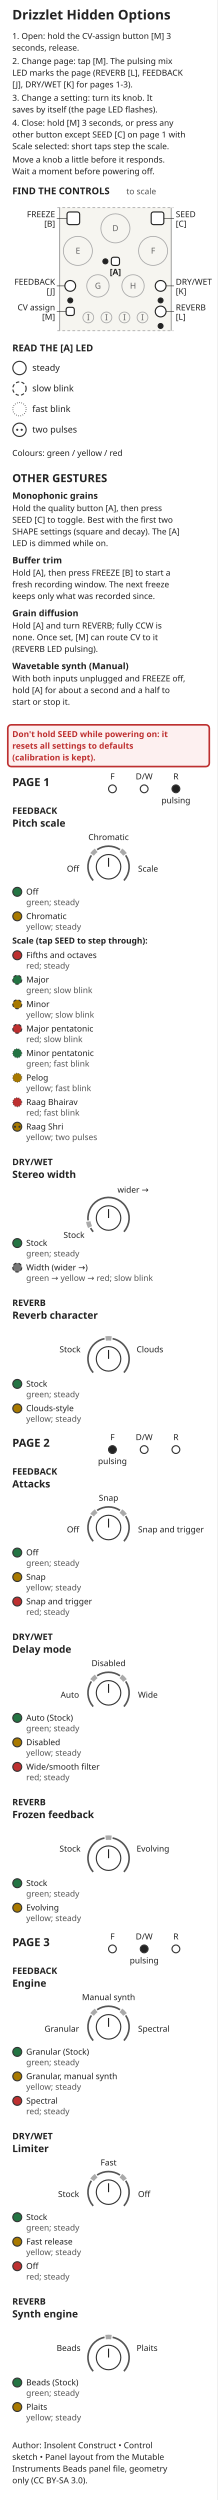
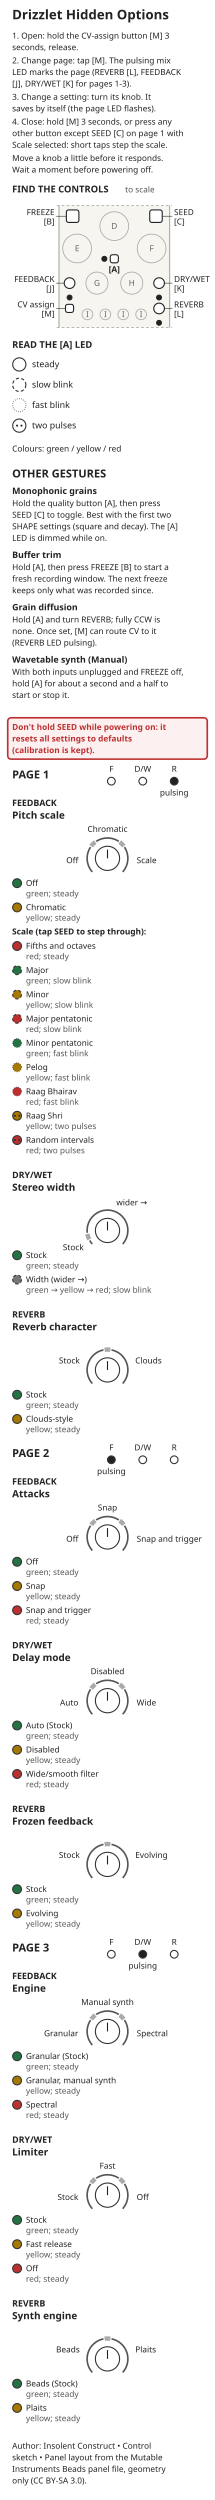
- <svg xmlns="http://www.w3.org/2000/svg" width="390" height="4491.102" viewBox="0 0 390 4491.102" role="img" aria-labelledby="title desc">
+ <svg xmlns="http://www.w3.org/2000/svg" width="390" height="4535.102" viewBox="0 0 390 4535.102" role="img" aria-labelledby="title desc">
  <rect width="100%" height="100%" fill="white" />
  <g font-family="sans-serif" fill="#222">
    <text x="22" y="35" font-size="24" font-weight="bold" fill="#222" text-anchor="start">Drizzlet Hidden Options</text>
    <text x="22" y="70" font-size="15" font-weight="normal" fill="#222" text-anchor="start">1. Open: hold the CV-assign button [M] 3</text>
    <text x="22" y="91" font-size="15" font-weight="normal" fill="#222" text-anchor="start">seconds, release.</text>
    <text x="22" y="115" font-size="15" font-weight="normal" fill="#222" text-anchor="start">2. Change page: tap [M]. The pulsing mix</text>
    <text x="22" y="136" font-size="15" font-weight="normal" fill="#222" text-anchor="start">LED marks the page (REVERB [L], FEEDBACK</text>
    <text x="22" y="157" font-size="15" font-weight="normal" fill="#222" text-anchor="start">[J], DRY/WET [K] for pages 1-3).</text>
    <text x="22" y="181" font-size="15" font-weight="normal" fill="#222" text-anchor="start">3. Change a setting: turn its knob. It</text>
    <text x="22" y="202" font-size="15" font-weight="normal" fill="#222" text-anchor="start">saves by itself (the page LED flashes).</text>
    <text x="22" y="226" font-size="15" font-weight="normal" fill="#222" text-anchor="start">4. Close: hold [M] 3 seconds, or press any</text>
    <text x="22" y="247" font-size="15" font-weight="normal" fill="#222" text-anchor="start">other button except SEED [C] on page 1 with</text>
    <text x="22" y="268" font-size="15" font-weight="normal" fill="#222" text-anchor="start">Scale selected: short taps step the scale.</text>
    <text x="22" y="292" font-size="15" font-weight="normal" fill="#222" text-anchor="start">Move a knob a little before it responds.</text>
    <text x="22" y="313" font-size="15" font-weight="normal" fill="#222" text-anchor="start">Wait a moment before powering off.</text>
    <text x="22" y="349" font-size="17" font-weight="bold" fill="#222" text-anchor="start">FIND THE CONTROLS</text>
    <text x="227" y="349" font-size="15" font-weight="normal" fill="#555" text-anchor="start">to scale</text>
    <rect x="107.0" y="373.0" width="200.7" height="221.1" fill="#f6f5f0" />
    <line x1="103.0" y1="373.0" x2="311.7" y2="373.0" stroke="#aaa" stroke-width="1.5" stroke-dasharray="5 4" />
    <line x1="103.0" y1="594.1" x2="311.7" y2="594.1" stroke="#aaa" stroke-width="1.5" stroke-dasharray="5 4" />
    <line x1="107.0" y1="373.0" x2="107.0" y2="594.1" stroke="#aaa" stroke-width="2" />
    <line x1="307.7" y1="373.0" x2="307.7" y2="594.1" stroke="#aaa" stroke-width="2" />
    <circle cx="158.6" cy="570.3" r="9.7" fill="none" stroke="#aaa" stroke-width="1.5" />
    <text x="158.6" y="575.3" font-size="15" font-weight="normal" fill="#666" text-anchor="middle">I</text>
    <circle cx="191.2" cy="570.3" r="9.7" fill="none" stroke="#aaa" stroke-width="1.5" />
    <text x="191.2" y="575.3" font-size="15" font-weight="normal" fill="#666" text-anchor="middle">I</text>
    <circle cx="223.6" cy="570.3" r="9.7" fill="none" stroke="#aaa" stroke-width="1.5" />
    <text x="223.6" y="575.3" font-size="15" font-weight="normal" fill="#666" text-anchor="middle">I</text>
    <circle cx="256.0" cy="570.3" r="9.7" fill="none" stroke="#aaa" stroke-width="1.5" />
    <text x="256.0" y="575.3" font-size="15" font-weight="normal" fill="#666" text-anchor="middle">I</text>
    <circle cx="175.9" cy="513.6" r="20.1" fill="none" stroke="#aaa" stroke-width="1.5" />
    <text x="175.9" y="518.6" font-size="15" font-weight="normal" fill="#666" text-anchor="middle">G</text>
    <circle cx="139.9" cy="450.7" r="26.1" fill="none" stroke="#aaa" stroke-width="1.5" />
    <text x="139.9" y="455.7" font-size="15" font-weight="normal" fill="#666" text-anchor="middle">E</text>
    <circle cx="275.0" cy="450.7" r="26.1" fill="none" stroke="#aaa" stroke-width="1.5" />
    <text x="275.0" y="455.7" font-size="15" font-weight="normal" fill="#666" text-anchor="middle">F</text>
    <rect x="200.0" y="462.1" width="14.7" height="14.7" rx="4" fill="white" stroke="#222" stroke-width="2" />
    <circle cx="189.3" cy="469.5" r="4.5" fill="#222" stroke="#222" stroke-width="2" />
    <rect x="118.8" y="552.1" width="14.7" height="14.7" rx="4" fill="white" stroke="#222" stroke-width="2" />
    <circle cx="239.0" cy="513.6" r="20.1" fill="none" stroke="#aaa" stroke-width="1.5" />
    <text x="239.0" y="518.6" font-size="15" font-weight="normal" fill="#666" text-anchor="middle">H</text>
    <circle cx="126.2" cy="513.6" r="9.7" fill="white" stroke="#222" stroke-width="2" />
    <circle cx="288.6" cy="513.6" r="9.7" fill="white" stroke="#222" stroke-width="2" />
    <circle cx="288.6" cy="559.6" r="9.7" fill="white" stroke="#222" stroke-width="2" />
    <circle cx="207.3" cy="410.2" r="26.1" fill="none" stroke="#aaa" stroke-width="1.5" />
    <text x="207.3" y="415.2" font-size="15" font-weight="normal" fill="#666" text-anchor="middle">D</text>
    <rect x="120.4" y="380.8" width="22.7" height="22.7" rx="4" fill="white" stroke="#222" stroke-width="2" />
    <rect x="271.6" y="380.8" width="22.7" height="22.7" rx="4" fill="white" stroke="#222" stroke-width="2" />
    <circle cx="126.2" cy="539.7" r="4.4" fill="#222" stroke="#222" stroke-width="2" />
    <circle cx="288.5" cy="539.7" r="4.4" fill="#222" stroke="#222" stroke-width="2" />
    <circle cx="288.5" cy="585.6" r="4.4" fill="#222" stroke="#222" stroke-width="2" />
    <text x="99.0" y="390.2" font-size="15" font-weight="normal" fill="#222" text-anchor="end">FREEZE</text>
    <text x="99.0" y="407.2" font-size="15" font-weight="normal" fill="#222" text-anchor="end">[B]</text>
    <line x1="102.0" y1="392.2" x2="120.4" y2="392.2" stroke="#222" stroke-width="1" />
    <text x="315.7" y="390.2" font-size="15" font-weight="normal" fill="#222" text-anchor="start">SEED</text>
    <text x="315.7" y="407.2" font-size="15" font-weight="normal" fill="#222" text-anchor="start">[C]</text>
    <line x1="312.7" y1="392.2" x2="294.3" y2="392.2" stroke="#222" stroke-width="1" />
    <text x="207.3" y="493.8" font-size="15" font-weight="bold" fill="#222" text-anchor="middle">[A]</text>
    <text x="99.0" y="511.6" font-size="15" font-weight="normal" fill="#222" text-anchor="end">FEEDBACK</text>
    <text x="99.0" y="528.6" font-size="15" font-weight="normal" fill="#222" text-anchor="end">[J]</text>
    <line x1="102.0" y1="513.6" x2="116.6" y2="513.6" stroke="#222" stroke-width="1" />
    <text x="99.0" y="557.5" font-size="15" font-weight="normal" fill="#222" text-anchor="end">CV assign</text>
    <text x="99.0" y="574.5" font-size="15" font-weight="normal" fill="#222" text-anchor="end">[M]</text>
    <line x1="102.0" y1="559.5" x2="118.8" y2="559.5" stroke="#222" stroke-width="1" />
    <text x="315.7" y="511.6" font-size="15" font-weight="normal" fill="#222" text-anchor="start">DRY/WET</text>
    <text x="315.7" y="528.6" font-size="15" font-weight="normal" fill="#222" text-anchor="start">[K]</text>
    <line x1="312.7" y1="513.6" x2="298.2" y2="513.6" stroke="#222" stroke-width="1" />
    <text x="315.7" y="557.6" font-size="15" font-weight="normal" fill="#222" text-anchor="start">REVERB</text>
    <text x="315.7" y="574.6" font-size="15" font-weight="normal" fill="#222" text-anchor="start">[L]</text>
    <line x1="312.7" y1="559.6" x2="298.2" y2="559.6" stroke="#222" stroke-width="1" />
    <text x="22" y="631.102" font-size="17" font-weight="bold" fill="#222" text-anchor="start">READ THE [A] LED</text>
    <circle cx="35" cy="661.102" r="12" fill="white" stroke="#333" stroke-width="2" />
    <text x="58" y="666.102" font-size="16" font-weight="normal" fill="#222" text-anchor="start">steady</text>
    <circle cx="35" cy="698.102" r="12" fill="white" stroke="#333" stroke-width="2" stroke-dasharray="6 4" />
    <text x="58" y="703.102" font-size="16" font-weight="normal" fill="#222" text-anchor="start">slow blink</text>
    <circle cx="35" cy="735.102" r="12" fill="white" stroke="#333" stroke-width="2" stroke-dasharray="1 3" />
    <text x="58" y="740.102" font-size="16" font-weight="normal" fill="#222" text-anchor="start">fast blink</text>
    <circle cx="35" cy="772.102" r="12" fill="white" stroke="#333" stroke-width="2" />
    <circle cx="31" cy="772.102" r="1" fill="#222" stroke="#333" stroke-width="2" />
    <circle cx="39" cy="772.102" r="1" fill="#222" stroke="#333" stroke-width="2" />
    <text x="58" y="777.102" font-size="16" font-weight="normal" fill="#222" text-anchor="start">two pulses</text>
    <text x="22" y="819.102" font-size="15" font-weight="normal" fill="#222" text-anchor="start">Colours: green / yellow / red</text>
    <text x="22" y="866.102" font-size="20" font-weight="bold" fill="#222" text-anchor="start">OTHER GESTURES</text>
    <text x="22" y="896.102" font-size="16" font-weight="bold" fill="#222" text-anchor="start">Monophonic grains</text>
    <text x="22" y="918.102" font-size="15" font-weight="normal" fill="#222" text-anchor="start">Hold the quality button [A], then press</text>
    <text x="22" y="939.102" font-size="15" font-weight="normal" fill="#222" text-anchor="start">SEED [C] to toggle. Best with the first two</text>
    <text x="22" y="960.102" font-size="15" font-weight="normal" fill="#222" text-anchor="start">SHAPE settings (square and decay). The [A]</text>
    <text x="22" y="981.102" font-size="15" font-weight="normal" fill="#222" text-anchor="start">LED is dimmed while on.</text>
    <text x="22" y="1012.102" font-size="16" font-weight="bold" fill="#222" text-anchor="start">Buffer trim</text>
    <text x="22" y="1034.102" font-size="15" font-weight="normal" fill="#222" text-anchor="start">Hold [A], then press FREEZE [B] to start a</text>
    <text x="22" y="1055.102" font-size="15" font-weight="normal" fill="#222" text-anchor="start">fresh recording window. The next freeze</text>
    <text x="22" y="1076.102" font-size="15" font-weight="normal" fill="#222" text-anchor="start">keeps only what was recorded since.</text>
    <text x="22" y="1107.102" font-size="16" font-weight="bold" fill="#222" text-anchor="start">Grain diffusion</text>
    <text x="22" y="1129.102" font-size="15" font-weight="normal" fill="#222" text-anchor="start">Hold [A] and turn REVERB; fully CCW is</text>
    <text x="22" y="1150.102" font-size="15" font-weight="normal" fill="#222" text-anchor="start">none. Once set, [M] can route CV to it</text>
    <text x="22" y="1171.102" font-size="15" font-weight="normal" fill="#222" text-anchor="start">(REVERB LED pulsing).</text>
    <text x="22" y="1202.102" font-size="16" font-weight="bold" fill="#222" text-anchor="start">Wavetable synth (Manual)</text>
    <text x="22" y="1224.102" font-size="15" font-weight="normal" fill="#222" text-anchor="start">With both inputs unplugged and FREEZE off,</text>
    <text x="22" y="1245.102" font-size="15" font-weight="normal" fill="#222" text-anchor="start">hold [A] for about a second and a half to</text>
    <text x="22" y="1266.102" font-size="15" font-weight="normal" fill="#222" text-anchor="start">start or stop it.</text>
    <rect x="14" y="1302.102" width="362" height="75" rx="6" fill="#fdf0f0" stroke="#bd3030" stroke-width="3" />
    <text x="22" y="1324.102" font-size="15" font-weight="bold" fill="#bd3030" text-anchor="start">Don't hold SEED while powering on: it</text>
    <text x="22" y="1345.102" font-size="15" font-weight="bold" fill="#bd3030" text-anchor="start">resets all settings to defaults</text>
    <text x="22" y="1366.102" font-size="15" font-weight="bold" fill="#bd3030" text-anchor="start">(calibration is kept).</text>
    <text x="22" y="1412.102" font-size="20" font-weight="bold" fill="#222" text-anchor="start">PAGE 1</text>
    <text x="202" y="1400.102" font-size="15" font-weight="normal" fill="#222" text-anchor="middle">F</text>
    <circle cx="202" cy="1417.102" r="7" fill="white" stroke="#333" stroke-width="2" />
    <text x="259" y="1400.102" font-size="15" font-weight="normal" fill="#222" text-anchor="middle">D/W</text>
    <circle cx="259" cy="1417.102" r="7" fill="white" stroke="#333" stroke-width="2" />
    <text x="316" y="1400.102" font-size="15" font-weight="normal" fill="#222" text-anchor="middle">R</text>
    <circle cx="316" cy="1417.102" r="7" fill="#222" stroke="#333" stroke-width="2" />
    <text x="316" y="1443.102" font-size="15" font-weight="normal" fill="#222" text-anchor="middle">pulsing</text>
    <text x="22" y="1462.102" font-size="16" font-weight="bold" fill="#222" text-anchor="start">FEEDBACK</text>
    <text x="22" y="1485.102" font-size="18" font-weight="bold" fill="#222" text-anchor="start">Pitch scale</text>
    <circle cx="195.0" cy="1557.102" r="22" fill="white" stroke="#333" stroke-width="2" />
    <path d="M 195.0 1557.102 v -16" stroke="#222" stroke-width="2" />
    <path d="M 167.400 1581.745 A 37 37 0 0 1 164.203 1536.595" fill="none" stroke="#555" stroke-width="3" />
    <text x="142.13" y="1565.85" font-size="15" font-weight="normal" fill="#222" text-anchor="end">Off</text>
    <path d="M 174.492 1526.306 A 37 37 0 0 1 215.508 1526.306" fill="none" stroke="#555" stroke-width="3" />
    <text x="195.0" y="1509.1" font-size="15" font-weight="normal" fill="#222" text-anchor="middle">Chromatic</text>
    <path d="M 225.797 1536.595 A 37 37 0 0 1 222.600 1581.745" fill="none" stroke="#555" stroke-width="3" />
    <text x="247.87" y="1565.85" font-size="15" font-weight="normal" fill="#222" text-anchor="start">Scale</text>
    <path d="M 165.412 1534.887 A 37 37 0 0 1 172.784 1527.514" fill="none" stroke="#aaa" stroke-width="8" />
    <path d="M 217.216 1527.514 A 37 37 0 0 1 224.588 1534.887" fill="none" stroke="#aaa" stroke-width="8" />
    <circle cx="31" cy="1602.102" r="8" fill="#247443" stroke="#333" stroke-width="2" />
    <text x="47" y="1607.102" font-size="15" font-weight="normal" fill="#222" text-anchor="start">Off</text>
    <text x="47" y="1626.102" font-size="15" font-weight="normal" fill="#555" text-anchor="start">green; steady</text>
    <circle cx="31" cy="1646.102" r="8" fill="#a87900" stroke="#333" stroke-width="2" />
    <text x="47" y="1651.102" font-size="15" font-weight="normal" fill="#222" text-anchor="start">Chromatic</text>
    <text x="47" y="1670.102" font-size="15" font-weight="normal" fill="#555" text-anchor="start">yellow; steady</text>
    <text x="22" y="1695.102" font-size="15" font-weight="bold" fill="#222" text-anchor="start">Scale (tap SEED to step through):</text>
    <circle cx="31" cy="1716.102" r="8" fill="#bd3030" stroke="#333" stroke-width="2" />
    <text x="47" y="1721.102" font-size="15" font-weight="normal" fill="#222" text-anchor="start">Fifths and octaves</text>
    <text x="47" y="1740.102" font-size="15" font-weight="normal" fill="#555" text-anchor="start">red; steady</text>
    <circle cx="31" cy="1760.102" r="8" fill="#247443" stroke="#333" stroke-width="2" stroke-dasharray="6 4" />
    <text x="47" y="1765.102" font-size="15" font-weight="normal" fill="#222" text-anchor="start">Major</text>
    <text x="47" y="1784.102" font-size="15" font-weight="normal" fill="#555" text-anchor="start">green; slow blink</text>
    <circle cx="31" cy="1804.102" r="8" fill="#a87900" stroke="#333" stroke-width="2" stroke-dasharray="6 4" />
    <text x="47" y="1809.102" font-size="15" font-weight="normal" fill="#222" text-anchor="start">Minor</text>
    <text x="47" y="1828.102" font-size="15" font-weight="normal" fill="#555" text-anchor="start">yellow; slow blink</text>
    <circle cx="31" cy="1848.102" r="8" fill="#bd3030" stroke="#333" stroke-width="2" stroke-dasharray="6 4" />
    <text x="47" y="1853.102" font-size="15" font-weight="normal" fill="#222" text-anchor="start">Major pentatonic</text>
    <text x="47" y="1872.102" font-size="15" font-weight="normal" fill="#555" text-anchor="start">red; slow blink</text>
    <circle cx="31" cy="1892.102" r="8" fill="#247443" stroke="#333" stroke-width="2" stroke-dasharray="1 3" />
    <text x="47" y="1897.102" font-size="15" font-weight="normal" fill="#222" text-anchor="start">Minor pentatonic</text>
    <text x="47" y="1916.102" font-size="15" font-weight="normal" fill="#555" text-anchor="start">green; fast blink</text>
    <circle cx="31" cy="1936.102" r="8" fill="#a87900" stroke="#333" stroke-width="2" stroke-dasharray="1 3" />
    <text x="47" y="1941.102" font-size="15" font-weight="normal" fill="#222" text-anchor="start">Pelog</text>
    <text x="47" y="1960.102" font-size="15" font-weight="normal" fill="#555" text-anchor="start">yellow; fast blink</text>
    <circle cx="31" cy="1980.102" r="8" fill="#bd3030" stroke="#333" stroke-width="2" stroke-dasharray="1 3" />
    <text x="47" y="1985.102" font-size="15" font-weight="normal" fill="#222" text-anchor="start">Raag Bhairav</text>
    <text x="47" y="2004.102" font-size="15" font-weight="normal" fill="#555" text-anchor="start">red; fast blink</text>
    <circle cx="31" cy="2024.102" r="8" fill="#a87900" stroke="#333" stroke-width="2" />
    <circle cx="27" cy="2024.102" r="1" fill="#222" stroke="#333" stroke-width="2" />
    <circle cx="35" cy="2024.102" r="1" fill="#222" stroke="#333" stroke-width="2" />
    <text x="47" y="2029.102" font-size="15" font-weight="normal" fill="#222" text-anchor="start">Raag Shri</text>
    <text x="47" y="2048.102" font-size="15" font-weight="normal" fill="#555" text-anchor="start">yellow; two pulses</text>
-     <text x="22" y="2093.102" font-size="16" font-weight="bold" fill="#222" text-anchor="start">DRY/WET</text>
-     <text x="22" y="2116.102" font-size="18" font-weight="bold" fill="#222" text-anchor="start">Stereo width</text>
-     <circle cx="195.0" cy="2188.102" r="22" fill="white" stroke="#333" stroke-width="2" />
-     <path d="M 195.0 2188.102 v -16" stroke="#222" stroke-width="2" />
-     <path d="M 167.400 2212.745 A 37 37 0 0 1 162.746 2206.232" fill="none" stroke="#555" stroke-width="3" />
-     <text x="151.88" y="2223.92" font-size="15" font-weight="normal" fill="#222" text-anchor="end">Stock</text>
-     <path d="M 158.250 2192.394 A 37 37 0 1 1 222.600 2212.745" fill="none" stroke="#555" stroke-width="3" />
-     <text x="210.98" y="2142.57" font-size="15" font-weight="normal" fill="#222" text-anchor="start">wider →</text>
-     <path d="M 161.773 2204.380 A 37 37 0 0 1 158.551 2194.464" fill="none" stroke="#aaa" stroke-width="8" />
-     <circle cx="31" cy="2233.102" r="8" fill="#247443" stroke="#333" stroke-width="2" />
-     <text x="47" y="2238.102" font-size="15" font-weight="normal" fill="#222" text-anchor="start">Stock</text>
-     <text x="47" y="2257.102" font-size="15" font-weight="normal" fill="#555" text-anchor="start">green; steady</text>
-     <circle cx="31" cy="2277.102" r="8" fill="#777" stroke="#333" stroke-width="2" stroke-dasharray="6 4" />
-     <text x="47" y="2282.102" font-size="15" font-weight="normal" fill="#222" text-anchor="start">Width (wider →)</text>
-     <text x="47" y="2301.102" font-size="15" font-weight="normal" fill="#555" text-anchor="start">green → yellow → red; slow blink</text>
-     <text x="22" y="2346.102" font-size="16" font-weight="bold" fill="#222" text-anchor="start">REVERB</text>
-     <text x="22" y="2369.102" font-size="18" font-weight="bold" fill="#222" text-anchor="start">Reverb character</text>
-     <circle cx="195.0" cy="2441.102" r="22" fill="white" stroke="#333" stroke-width="2" />
-     <path d="M 195.0 2441.102 v -16" stroke="#222" stroke-width="2" />
-     <path d="M 167.400 2465.745 A 37 37 0 0 1 187.725 2404.825" fill="none" stroke="#555" stroke-width="3" />
-     <text x="144.72" y="2429.33" font-size="15" font-weight="normal" fill="#222" text-anchor="end">Stock</text>
-     <path d="M 202.275 2404.825 A 37 37 0 0 1 222.600 2465.745" fill="none" stroke="#555" stroke-width="3" />
-     <text x="245.28" y="2429.33" font-size="15" font-weight="normal" fill="#222" text-anchor="start">Clouds</text>
-     <path d="M 189.787 2404.471 A 37 37 0 0 1 200.213 2404.471" fill="none" stroke="#aaa" stroke-width="8" />
-     <circle cx="31" cy="2486.102" r="8" fill="#247443" stroke="#333" stroke-width="2" />
-     <text x="47" y="2491.102" font-size="15" font-weight="normal" fill="#222" text-anchor="start">Stock</text>
-     <text x="47" y="2510.102" font-size="15" font-weight="normal" fill="#555" text-anchor="start">green; steady</text>
-     <circle cx="31" cy="2530.102" r="8" fill="#a87900" stroke="#333" stroke-width="2" />
-     <text x="47" y="2535.102" font-size="15" font-weight="normal" fill="#222" text-anchor="start">Clouds-style</text>
-     <text x="47" y="2554.102" font-size="15" font-weight="normal" fill="#555" text-anchor="start">yellow; steady</text>
-     <text x="22" y="2599.102" font-size="20" font-weight="bold" fill="#222" text-anchor="start">PAGE 2</text>
-     <text x="202" y="2587.102" font-size="15" font-weight="normal" fill="#222" text-anchor="middle">F</text>
-     <circle cx="202" cy="2604.102" r="7" fill="#222" stroke="#333" stroke-width="2" />
-     <text x="202" y="2630.102" font-size="15" font-weight="normal" fill="#222" text-anchor="middle">pulsing</text>
-     <text x="259" y="2587.102" font-size="15" font-weight="normal" fill="#222" text-anchor="middle">D/W</text>
-     <circle cx="259" cy="2604.102" r="7" fill="white" stroke="#333" stroke-width="2" />
-     <text x="316" y="2587.102" font-size="15" font-weight="normal" fill="#222" text-anchor="middle">R</text>
-     <circle cx="316" cy="2604.102" r="7" fill="white" stroke="#333" stroke-width="2" />
-     <text x="22" y="2649.102" font-size="16" font-weight="bold" fill="#222" text-anchor="start">FEEDBACK</text>
-     <text x="22" y="2672.102" font-size="18" font-weight="bold" fill="#222" text-anchor="start">Attacks</text>
-     <circle cx="195.0" cy="2744.102" r="22" fill="white" stroke="#333" stroke-width="2" />
-     <path d="M 195.0 2744.102 v -16" stroke="#222" stroke-width="2" />
-     <path d="M 167.400 2768.745 A 37 37 0 0 1 164.203 2723.595" fill="none" stroke="#555" stroke-width="3" />
-     <text x="142.13" y="2752.85" font-size="15" font-weight="normal" fill="#222" text-anchor="end">Off</text>
-     <path d="M 174.492 2713.306 A 37 37 0 0 1 215.508 2713.306" fill="none" stroke="#555" stroke-width="3" />
-     <text x="195.0" y="2696.1" font-size="15" font-weight="normal" fill="#222" text-anchor="middle">Snap</text>
-     <path d="M 225.797 2723.595 A 37 37 0 0 1 222.600 2768.745" fill="none" stroke="#555" stroke-width="3" />
-     <text x="247.87" y="2752.85" font-size="15" font-weight="normal" fill="#222" text-anchor="start">Snap and trigger</text>
-     <path d="M 165.412 2721.887 A 37 37 0 0 1 172.784 2714.514" fill="none" stroke="#aaa" stroke-width="8" />
-     <path d="M 217.216 2714.514 A 37 37 0 0 1 224.588 2721.887" fill="none" stroke="#aaa" stroke-width="8" />
-     <circle cx="31" cy="2789.102" r="8" fill="#247443" stroke="#333" stroke-width="2" />
-     <text x="47" y="2794.102" font-size="15" font-weight="normal" fill="#222" text-anchor="start">Off</text>
-     <text x="47" y="2813.102" font-size="15" font-weight="normal" fill="#555" text-anchor="start">green; steady</text>
-     <circle cx="31" cy="2833.102" r="8" fill="#a87900" stroke="#333" stroke-width="2" />
-     <text x="47" y="2838.102" font-size="15" font-weight="normal" fill="#222" text-anchor="start">Snap</text>
-     <text x="47" y="2857.102" font-size="15" font-weight="normal" fill="#555" text-anchor="start">yellow; steady</text>
-     <circle cx="31" cy="2877.102" r="8" fill="#bd3030" stroke="#333" stroke-width="2" />
-     <text x="47" y="2882.102" font-size="15" font-weight="normal" fill="#222" text-anchor="start">Snap and trigger</text>
-     <text x="47" y="2901.102" font-size="15" font-weight="normal" fill="#555" text-anchor="start">red; steady</text>
-     <text x="22" y="2946.102" font-size="16" font-weight="bold" fill="#222" text-anchor="start">DRY/WET</text>
-     <text x="22" y="2969.102" font-size="18" font-weight="bold" fill="#222" text-anchor="start">Delay mode</text>
-     <circle cx="195.0" cy="3041.102" r="22" fill="white" stroke="#333" stroke-width="2" />
-     <path d="M 195.0 3041.102 v -16" stroke="#222" stroke-width="2" />
-     <path d="M 167.400 3065.745 A 37 37 0 0 1 164.203 3020.595" fill="none" stroke="#555" stroke-width="3" />
-     <text x="142.13" y="3049.85" font-size="15" font-weight="normal" fill="#222" text-anchor="end">Auto</text>
-     <path d="M 174.492 3010.306 A 37 37 0 0 1 215.508 3010.306" fill="none" stroke="#555" stroke-width="3" />
-     <text x="195.0" y="2993.1" font-size="15" font-weight="normal" fill="#222" text-anchor="middle">Disabled</text>
-     <path d="M 225.797 3020.595 A 37 37 0 0 1 222.600 3065.745" fill="none" stroke="#555" stroke-width="3" />
-     <text x="247.87" y="3049.85" font-size="15" font-weight="normal" fill="#222" text-anchor="start">Wide</text>
-     <path d="M 165.412 3018.887 A 37 37 0 0 1 172.784 3011.514" fill="none" stroke="#aaa" stroke-width="8" />
-     <path d="M 217.216 3011.514 A 37 37 0 0 1 224.588 3018.887" fill="none" stroke="#aaa" stroke-width="8" />
-     <circle cx="31" cy="3086.102" r="8" fill="#247443" stroke="#333" stroke-width="2" />
-     <text x="47" y="3091.102" font-size="15" font-weight="normal" fill="#222" text-anchor="start">Auto (Stock)</text>
-     <text x="47" y="3110.102" font-size="15" font-weight="normal" fill="#555" text-anchor="start">green; steady</text>
-     <circle cx="31" cy="3130.102" r="8" fill="#a87900" stroke="#333" stroke-width="2" />
-     <text x="47" y="3135.102" font-size="15" font-weight="normal" fill="#222" text-anchor="start">Disabled</text>
-     <text x="47" y="3154.102" font-size="15" font-weight="normal" fill="#555" text-anchor="start">yellow; steady</text>
-     <circle cx="31" cy="3174.102" r="8" fill="#bd3030" stroke="#333" stroke-width="2" />
-     <text x="47" y="3179.102" font-size="15" font-weight="normal" fill="#222" text-anchor="start">Wide/smooth filter</text>
-     <text x="47" y="3198.102" font-size="15" font-weight="normal" fill="#555" text-anchor="start">red; steady</text>
-     <text x="22" y="3243.102" font-size="16" font-weight="bold" fill="#222" text-anchor="start">REVERB</text>
-     <text x="22" y="3266.102" font-size="18" font-weight="bold" fill="#222" text-anchor="start">Frozen feedback</text>
-     <circle cx="195.0" cy="3338.102" r="22" fill="white" stroke="#333" stroke-width="2" />
-     <path d="M 195.0 3338.102 v -16" stroke="#222" stroke-width="2" />
-     <path d="M 167.400 3362.745 A 37 37 0 0 1 187.725 3301.825" fill="none" stroke="#555" stroke-width="3" />
-     <text x="144.72" y="3326.33" font-size="15" font-weight="normal" fill="#222" text-anchor="end">Stock</text>
-     <path d="M 202.275 3301.825 A 37 37 0 0 1 222.600 3362.745" fill="none" stroke="#555" stroke-width="3" />
-     <text x="245.28" y="3326.33" font-size="15" font-weight="normal" fill="#222" text-anchor="start">Evolving</text>
-     <path d="M 189.787 3301.471 A 37 37 0 0 1 200.213 3301.471" fill="none" stroke="#aaa" stroke-width="8" />
-     <circle cx="31" cy="3383.102" r="8" fill="#247443" stroke="#333" stroke-width="2" />
-     <text x="47" y="3388.102" font-size="15" font-weight="normal" fill="#222" text-anchor="start">Stock</text>
-     <text x="47" y="3407.102" font-size="15" font-weight="normal" fill="#555" text-anchor="start">green; steady</text>
-     <circle cx="31" cy="3427.102" r="8" fill="#a87900" stroke="#333" stroke-width="2" />
-     <text x="47" y="3432.102" font-size="15" font-weight="normal" fill="#222" text-anchor="start">Evolving</text>
-     <text x="47" y="3451.102" font-size="15" font-weight="normal" fill="#555" text-anchor="start">yellow; steady</text>
-     <text x="22" y="3496.102" font-size="20" font-weight="bold" fill="#222" text-anchor="start">PAGE 3</text>
-     <text x="202" y="3484.102" font-size="15" font-weight="normal" fill="#222" text-anchor="middle">F</text>
-     <circle cx="202" cy="3501.102" r="7" fill="white" stroke="#333" stroke-width="2" />
-     <text x="259" y="3484.102" font-size="15" font-weight="normal" fill="#222" text-anchor="middle">D/W</text>
-     <circle cx="259" cy="3501.102" r="7" fill="#222" stroke="#333" stroke-width="2" />
-     <text x="259" y="3527.102" font-size="15" font-weight="normal" fill="#222" text-anchor="middle">pulsing</text>
-     <text x="316" y="3484.102" font-size="15" font-weight="normal" fill="#222" text-anchor="middle">R</text>
-     <circle cx="316" cy="3501.102" r="7" fill="white" stroke="#333" stroke-width="2" />
-     <text x="22" y="3546.102" font-size="16" font-weight="bold" fill="#222" text-anchor="start">FEEDBACK</text>
-     <text x="22" y="3569.102" font-size="18" font-weight="bold" fill="#222" text-anchor="start">Engine</text>
-     <circle cx="195.0" cy="3641.102" r="22" fill="white" stroke="#333" stroke-width="2" />
-     <path d="M 195.0 3641.102 v -16" stroke="#222" stroke-width="2" />
-     <path d="M 167.400 3665.745 A 37 37 0 0 1 164.203 3620.595" fill="none" stroke="#555" stroke-width="3" />
-     <text x="142.13" y="3649.85" font-size="15" font-weight="normal" fill="#222" text-anchor="end">Granular</text>
-     <path d="M 174.492 3610.306 A 37 37 0 0 1 215.508 3610.306" fill="none" stroke="#555" stroke-width="3" />
-     <text x="195.0" y="3593.1" font-size="15" font-weight="normal" fill="#222" text-anchor="middle">Manual synth</text>
-     <path d="M 225.797 3620.595 A 37 37 0 0 1 222.600 3665.745" fill="none" stroke="#555" stroke-width="3" />
-     <text x="247.87" y="3649.85" font-size="15" font-weight="normal" fill="#222" text-anchor="start">Spectral</text>
-     <path d="M 165.412 3618.887 A 37 37 0 0 1 172.784 3611.514" fill="none" stroke="#aaa" stroke-width="8" />
-     <path d="M 217.216 3611.514 A 37 37 0 0 1 224.588 3618.887" fill="none" stroke="#aaa" stroke-width="8" />
-     <circle cx="31" cy="3686.102" r="8" fill="#247443" stroke="#333" stroke-width="2" />
-     <text x="47" y="3691.102" font-size="15" font-weight="normal" fill="#222" text-anchor="start">Granular (Stock)</text>
-     <text x="47" y="3710.102" font-size="15" font-weight="normal" fill="#555" text-anchor="start">green; steady</text>
-     <circle cx="31" cy="3730.102" r="8" fill="#a87900" stroke="#333" stroke-width="2" />
-     <text x="47" y="3735.102" font-size="15" font-weight="normal" fill="#222" text-anchor="start">Granular, manual synth</text>
-     <text x="47" y="3754.102" font-size="15" font-weight="normal" fill="#555" text-anchor="start">yellow; steady</text>
-     <circle cx="31" cy="3774.102" r="8" fill="#bd3030" stroke="#333" stroke-width="2" />
-     <text x="47" y="3779.102" font-size="15" font-weight="normal" fill="#222" text-anchor="start">Spectral</text>
-     <text x="47" y="3798.102" font-size="15" font-weight="normal" fill="#555" text-anchor="start">red; steady</text>
-     <text x="22" y="3843.102" font-size="16" font-weight="bold" fill="#222" text-anchor="start">DRY/WET</text>
-     <text x="22" y="3866.102" font-size="18" font-weight="bold" fill="#222" text-anchor="start">Limiter</text>
-     <circle cx="195.0" cy="3938.102" r="22" fill="white" stroke="#333" stroke-width="2" />
-     <path d="M 195.0 3938.102 v -16" stroke="#222" stroke-width="2" />
-     <path d="M 167.400 3962.745 A 37 37 0 0 1 164.203 3917.595" fill="none" stroke="#555" stroke-width="3" />
-     <text x="142.13" y="3946.85" font-size="15" font-weight="normal" fill="#222" text-anchor="end">Stock</text>
-     <path d="M 174.492 3907.306 A 37 37 0 0 1 215.508 3907.306" fill="none" stroke="#555" stroke-width="3" />
-     <text x="195.0" y="3890.1" font-size="15" font-weight="normal" fill="#222" text-anchor="middle">Fast</text>
-     <path d="M 225.797 3917.595 A 37 37 0 0 1 222.600 3962.745" fill="none" stroke="#555" stroke-width="3" />
-     <text x="247.87" y="3946.85" font-size="15" font-weight="normal" fill="#222" text-anchor="start">Off</text>
-     <path d="M 165.412 3915.887 A 37 37 0 0 1 172.784 3908.514" fill="none" stroke="#aaa" stroke-width="8" />
-     <path d="M 217.216 3908.514 A 37 37 0 0 1 224.588 3915.887" fill="none" stroke="#aaa" stroke-width="8" />
-     <circle cx="31" cy="3983.102" r="8" fill="#247443" stroke="#333" stroke-width="2" />
-     <text x="47" y="3988.102" font-size="15" font-weight="normal" fill="#222" text-anchor="start">Stock</text>
-     <text x="47" y="4007.102" font-size="15" font-weight="normal" fill="#555" text-anchor="start">green; steady</text>
-     <circle cx="31" cy="4027.102" r="8" fill="#a87900" stroke="#333" stroke-width="2" />
-     <text x="47" y="4032.102" font-size="15" font-weight="normal" fill="#222" text-anchor="start">Fast release</text>
-     <text x="47" y="4051.102" font-size="15" font-weight="normal" fill="#555" text-anchor="start">yellow; steady</text>
-     <circle cx="31" cy="4071.102" r="8" fill="#bd3030" stroke="#333" stroke-width="2" />
-     <text x="47" y="4076.102" font-size="15" font-weight="normal" fill="#222" text-anchor="start">Off</text>
-     <text x="47" y="4095.102" font-size="15" font-weight="normal" fill="#555" text-anchor="start">red; steady</text>
-     <text x="22" y="4140.102" font-size="16" font-weight="bold" fill="#222" text-anchor="start">REVERB</text>
-     <text x="22" y="4163.102" font-size="18" font-weight="bold" fill="#222" text-anchor="start">Synth engine</text>
-     <circle cx="195.0" cy="4235.102" r="22" fill="white" stroke="#333" stroke-width="2" />
-     <path d="M 195.0 4235.102 v -16" stroke="#222" stroke-width="2" />
-     <path d="M 167.400 4259.745 A 37 37 0 0 1 187.725 4198.825" fill="none" stroke="#555" stroke-width="3" />
-     <text x="144.72" y="4223.33" font-size="15" font-weight="normal" fill="#222" text-anchor="end">Beads</text>
-     <path d="M 202.275 4198.825 A 37 37 0 0 1 222.600 4259.745" fill="none" stroke="#555" stroke-width="3" />
-     <text x="245.28" y="4223.33" font-size="15" font-weight="normal" fill="#222" text-anchor="start">Plaits</text>
-     <path d="M 189.787 4198.471 A 37 37 0 0 1 200.213 4198.471" fill="none" stroke="#aaa" stroke-width="8" />
-     <circle cx="31" cy="4280.102" r="8" fill="#247443" stroke="#333" stroke-width="2" />
-     <text x="47" y="4285.102" font-size="15" font-weight="normal" fill="#222" text-anchor="start">Beads (Stock)</text>
-     <text x="47" y="4304.102" font-size="15" font-weight="normal" fill="#555" text-anchor="start">green; steady</text>
-     <circle cx="31" cy="4324.102" r="8" fill="#a87900" stroke="#333" stroke-width="2" />
-     <text x="47" y="4329.102" font-size="15" font-weight="normal" fill="#222" text-anchor="start">Plaits</text>
-     <text x="47" y="4348.102" font-size="15" font-weight="normal" fill="#555" text-anchor="start">yellow; steady</text>
-     <text x="22" y="4398.102" font-size="15" font-weight="normal" fill="#222" text-anchor="start">Author: Insolent Construct • Control</text>
-     <text x="22" y="4419.102" font-size="15" font-weight="normal" fill="#222" text-anchor="start">sketch • Panel layout from the Mutable</text>
-     <text x="22" y="4440.102" font-size="15" font-weight="normal" fill="#222" text-anchor="start">Instruments Beads panel file, geometry</text>
-     <text x="22" y="4461.102" font-size="15" font-weight="normal" fill="#222" text-anchor="start">only (CC BY-SA 3.0).</text>
+     <circle cx="31" cy="2068.102" r="8" fill="#bd3030" stroke="#333" stroke-width="2" />
+     <circle cx="27" cy="2068.102" r="1" fill="#222" stroke="#333" stroke-width="2" />
+     <circle cx="35" cy="2068.102" r="1" fill="#222" stroke="#333" stroke-width="2" />
+     <text x="47" y="2073.102" font-size="15" font-weight="normal" fill="#222" text-anchor="start">Random intervals</text>
+     <text x="47" y="2092.102" font-size="15" font-weight="normal" fill="#555" text-anchor="start">red; two pulses</text>
+     <text x="22" y="2137.102" font-size="16" font-weight="bold" fill="#222" text-anchor="start">DRY/WET</text>
+     <text x="22" y="2160.102" font-size="18" font-weight="bold" fill="#222" text-anchor="start">Stereo width</text>
+     <circle cx="195.0" cy="2232.102" r="22" fill="white" stroke="#333" stroke-width="2" />
+     <path d="M 195.0 2232.102 v -16" stroke="#222" stroke-width="2" />
+     <path d="M 167.400 2256.745 A 37 37 0 0 1 162.746 2250.232" fill="none" stroke="#555" stroke-width="3" />
+     <text x="151.88" y="2267.92" font-size="15" font-weight="normal" fill="#222" text-anchor="end">Stock</text>
+     <path d="M 158.250 2236.394 A 37 37 0 1 1 222.600 2256.745" fill="none" stroke="#555" stroke-width="3" />
+     <text x="210.98" y="2186.57" font-size="15" font-weight="normal" fill="#222" text-anchor="start">wider →</text>
+     <path d="M 161.773 2248.380 A 37 37 0 0 1 158.551 2238.464" fill="none" stroke="#aaa" stroke-width="8" />
+     <circle cx="31" cy="2277.102" r="8" fill="#247443" stroke="#333" stroke-width="2" />
+     <text x="47" y="2282.102" font-size="15" font-weight="normal" fill="#222" text-anchor="start">Stock</text>
+     <text x="47" y="2301.102" font-size="15" font-weight="normal" fill="#555" text-anchor="start">green; steady</text>
+     <circle cx="31" cy="2321.102" r="8" fill="#777" stroke="#333" stroke-width="2" stroke-dasharray="6 4" />
+     <text x="47" y="2326.102" font-size="15" font-weight="normal" fill="#222" text-anchor="start">Width (wider →)</text>
+     <text x="47" y="2345.102" font-size="15" font-weight="normal" fill="#555" text-anchor="start">green → yellow → red; slow blink</text>
+     <text x="22" y="2390.102" font-size="16" font-weight="bold" fill="#222" text-anchor="start">REVERB</text>
+     <text x="22" y="2413.102" font-size="18" font-weight="bold" fill="#222" text-anchor="start">Reverb character</text>
+     <circle cx="195.0" cy="2485.102" r="22" fill="white" stroke="#333" stroke-width="2" />
+     <path d="M 195.0 2485.102 v -16" stroke="#222" stroke-width="2" />
+     <path d="M 167.400 2509.745 A 37 37 0 0 1 187.725 2448.825" fill="none" stroke="#555" stroke-width="3" />
+     <text x="144.72" y="2473.33" font-size="15" font-weight="normal" fill="#222" text-anchor="end">Stock</text>
+     <path d="M 202.275 2448.825 A 37 37 0 0 1 222.600 2509.745" fill="none" stroke="#555" stroke-width="3" />
+     <text x="245.28" y="2473.33" font-size="15" font-weight="normal" fill="#222" text-anchor="start">Clouds</text>
+     <path d="M 189.787 2448.471 A 37 37 0 0 1 200.213 2448.471" fill="none" stroke="#aaa" stroke-width="8" />
+     <circle cx="31" cy="2530.102" r="8" fill="#247443" stroke="#333" stroke-width="2" />
+     <text x="47" y="2535.102" font-size="15" font-weight="normal" fill="#222" text-anchor="start">Stock</text>
+     <text x="47" y="2554.102" font-size="15" font-weight="normal" fill="#555" text-anchor="start">green; steady</text>
+     <circle cx="31" cy="2574.102" r="8" fill="#a87900" stroke="#333" stroke-width="2" />
+     <text x="47" y="2579.102" font-size="15" font-weight="normal" fill="#222" text-anchor="start">Clouds-style</text>
+     <text x="47" y="2598.102" font-size="15" font-weight="normal" fill="#555" text-anchor="start">yellow; steady</text>
+     <text x="22" y="2643.102" font-size="20" font-weight="bold" fill="#222" text-anchor="start">PAGE 2</text>
+     <text x="202" y="2631.102" font-size="15" font-weight="normal" fill="#222" text-anchor="middle">F</text>
+     <circle cx="202" cy="2648.102" r="7" fill="#222" stroke="#333" stroke-width="2" />
+     <text x="202" y="2674.102" font-size="15" font-weight="normal" fill="#222" text-anchor="middle">pulsing</text>
+     <text x="259" y="2631.102" font-size="15" font-weight="normal" fill="#222" text-anchor="middle">D/W</text>
+     <circle cx="259" cy="2648.102" r="7" fill="white" stroke="#333" stroke-width="2" />
+     <text x="316" y="2631.102" font-size="15" font-weight="normal" fill="#222" text-anchor="middle">R</text>
+     <circle cx="316" cy="2648.102" r="7" fill="white" stroke="#333" stroke-width="2" />
+     <text x="22" y="2693.102" font-size="16" font-weight="bold" fill="#222" text-anchor="start">FEEDBACK</text>
+     <text x="22" y="2716.102" font-size="18" font-weight="bold" fill="#222" text-anchor="start">Attacks</text>
+     <circle cx="195.0" cy="2788.102" r="22" fill="white" stroke="#333" stroke-width="2" />
+     <path d="M 195.0 2788.102 v -16" stroke="#222" stroke-width="2" />
+     <path d="M 167.400 2812.745 A 37 37 0 0 1 164.203 2767.595" fill="none" stroke="#555" stroke-width="3" />
+     <text x="142.13" y="2796.85" font-size="15" font-weight="normal" fill="#222" text-anchor="end">Off</text>
+     <path d="M 174.492 2757.306 A 37 37 0 0 1 215.508 2757.306" fill="none" stroke="#555" stroke-width="3" />
+     <text x="195.0" y="2740.1" font-size="15" font-weight="normal" fill="#222" text-anchor="middle">Snap</text>
+     <path d="M 225.797 2767.595 A 37 37 0 0 1 222.600 2812.745" fill="none" stroke="#555" stroke-width="3" />
+     <text x="247.87" y="2796.85" font-size="15" font-weight="normal" fill="#222" text-anchor="start">Snap and trigger</text>
+     <path d="M 165.412 2765.887 A 37 37 0 0 1 172.784 2758.514" fill="none" stroke="#aaa" stroke-width="8" />
+     <path d="M 217.216 2758.514 A 37 37 0 0 1 224.588 2765.887" fill="none" stroke="#aaa" stroke-width="8" />
+     <circle cx="31" cy="2833.102" r="8" fill="#247443" stroke="#333" stroke-width="2" />
+     <text x="47" y="2838.102" font-size="15" font-weight="normal" fill="#222" text-anchor="start">Off</text>
+     <text x="47" y="2857.102" font-size="15" font-weight="normal" fill="#555" text-anchor="start">green; steady</text>
+     <circle cx="31" cy="2877.102" r="8" fill="#a87900" stroke="#333" stroke-width="2" />
+     <text x="47" y="2882.102" font-size="15" font-weight="normal" fill="#222" text-anchor="start">Snap</text>
+     <text x="47" y="2901.102" font-size="15" font-weight="normal" fill="#555" text-anchor="start">yellow; steady</text>
+     <circle cx="31" cy="2921.102" r="8" fill="#bd3030" stroke="#333" stroke-width="2" />
+     <text x="47" y="2926.102" font-size="15" font-weight="normal" fill="#222" text-anchor="start">Snap and trigger</text>
+     <text x="47" y="2945.102" font-size="15" font-weight="normal" fill="#555" text-anchor="start">red; steady</text>
+     <text x="22" y="2990.102" font-size="16" font-weight="bold" fill="#222" text-anchor="start">DRY/WET</text>
+     <text x="22" y="3013.102" font-size="18" font-weight="bold" fill="#222" text-anchor="start">Delay mode</text>
+     <circle cx="195.0" cy="3085.102" r="22" fill="white" stroke="#333" stroke-width="2" />
+     <path d="M 195.0 3085.102 v -16" stroke="#222" stroke-width="2" />
+     <path d="M 167.400 3109.745 A 37 37 0 0 1 164.203 3064.595" fill="none" stroke="#555" stroke-width="3" />
+     <text x="142.13" y="3093.85" font-size="15" font-weight="normal" fill="#222" text-anchor="end">Auto</text>
+     <path d="M 174.492 3054.306 A 37 37 0 0 1 215.508 3054.306" fill="none" stroke="#555" stroke-width="3" />
+     <text x="195.0" y="3037.1" font-size="15" font-weight="normal" fill="#222" text-anchor="middle">Disabled</text>
+     <path d="M 225.797 3064.595 A 37 37 0 0 1 222.600 3109.745" fill="none" stroke="#555" stroke-width="3" />
+     <text x="247.87" y="3093.85" font-size="15" font-weight="normal" fill="#222" text-anchor="start">Wide</text>
+     <path d="M 165.412 3062.887 A 37 37 0 0 1 172.784 3055.514" fill="none" stroke="#aaa" stroke-width="8" />
+     <path d="M 217.216 3055.514 A 37 37 0 0 1 224.588 3062.887" fill="none" stroke="#aaa" stroke-width="8" />
+     <circle cx="31" cy="3130.102" r="8" fill="#247443" stroke="#333" stroke-width="2" />
+     <text x="47" y="3135.102" font-size="15" font-weight="normal" fill="#222" text-anchor="start">Auto (Stock)</text>
+     <text x="47" y="3154.102" font-size="15" font-weight="normal" fill="#555" text-anchor="start">green; steady</text>
+     <circle cx="31" cy="3174.102" r="8" fill="#a87900" stroke="#333" stroke-width="2" />
+     <text x="47" y="3179.102" font-size="15" font-weight="normal" fill="#222" text-anchor="start">Disabled</text>
+     <text x="47" y="3198.102" font-size="15" font-weight="normal" fill="#555" text-anchor="start">yellow; steady</text>
+     <circle cx="31" cy="3218.102" r="8" fill="#bd3030" stroke="#333" stroke-width="2" />
+     <text x="47" y="3223.102" font-size="15" font-weight="normal" fill="#222" text-anchor="start">Wide/smooth filter</text>
+     <text x="47" y="3242.102" font-size="15" font-weight="normal" fill="#555" text-anchor="start">red; steady</text>
+     <text x="22" y="3287.102" font-size="16" font-weight="bold" fill="#222" text-anchor="start">REVERB</text>
+     <text x="22" y="3310.102" font-size="18" font-weight="bold" fill="#222" text-anchor="start">Frozen feedback</text>
+     <circle cx="195.0" cy="3382.102" r="22" fill="white" stroke="#333" stroke-width="2" />
+     <path d="M 195.0 3382.102 v -16" stroke="#222" stroke-width="2" />
+     <path d="M 167.400 3406.745 A 37 37 0 0 1 187.725 3345.825" fill="none" stroke="#555" stroke-width="3" />
+     <text x="144.72" y="3370.33" font-size="15" font-weight="normal" fill="#222" text-anchor="end">Stock</text>
+     <path d="M 202.275 3345.825 A 37 37 0 0 1 222.600 3406.745" fill="none" stroke="#555" stroke-width="3" />
+     <text x="245.28" y="3370.33" font-size="15" font-weight="normal" fill="#222" text-anchor="start">Evolving</text>
+     <path d="M 189.787 3345.471 A 37 37 0 0 1 200.213 3345.471" fill="none" stroke="#aaa" stroke-width="8" />
+     <circle cx="31" cy="3427.102" r="8" fill="#247443" stroke="#333" stroke-width="2" />
+     <text x="47" y="3432.102" font-size="15" font-weight="normal" fill="#222" text-anchor="start">Stock</text>
+     <text x="47" y="3451.102" font-size="15" font-weight="normal" fill="#555" text-anchor="start">green; steady</text>
+     <circle cx="31" cy="3471.102" r="8" fill="#a87900" stroke="#333" stroke-width="2" />
+     <text x="47" y="3476.102" font-size="15" font-weight="normal" fill="#222" text-anchor="start">Evolving</text>
+     <text x="47" y="3495.102" font-size="15" font-weight="normal" fill="#555" text-anchor="start">yellow; steady</text>
+     <text x="22" y="3540.102" font-size="20" font-weight="bold" fill="#222" text-anchor="start">PAGE 3</text>
+     <text x="202" y="3528.102" font-size="15" font-weight="normal" fill="#222" text-anchor="middle">F</text>
+     <circle cx="202" cy="3545.102" r="7" fill="white" stroke="#333" stroke-width="2" />
+     <text x="259" y="3528.102" font-size="15" font-weight="normal" fill="#222" text-anchor="middle">D/W</text>
+     <circle cx="259" cy="3545.102" r="7" fill="#222" stroke="#333" stroke-width="2" />
+     <text x="259" y="3571.102" font-size="15" font-weight="normal" fill="#222" text-anchor="middle">pulsing</text>
+     <text x="316" y="3528.102" font-size="15" font-weight="normal" fill="#222" text-anchor="middle">R</text>
+     <circle cx="316" cy="3545.102" r="7" fill="white" stroke="#333" stroke-width="2" />
+     <text x="22" y="3590.102" font-size="16" font-weight="bold" fill="#222" text-anchor="start">FEEDBACK</text>
+     <text x="22" y="3613.102" font-size="18" font-weight="bold" fill="#222" text-anchor="start">Engine</text>
+     <circle cx="195.0" cy="3685.102" r="22" fill="white" stroke="#333" stroke-width="2" />
+     <path d="M 195.0 3685.102 v -16" stroke="#222" stroke-width="2" />
+     <path d="M 167.400 3709.745 A 37 37 0 0 1 164.203 3664.595" fill="none" stroke="#555" stroke-width="3" />
+     <text x="142.13" y="3693.85" font-size="15" font-weight="normal" fill="#222" text-anchor="end">Granular</text>
+     <path d="M 174.492 3654.306 A 37 37 0 0 1 215.508 3654.306" fill="none" stroke="#555" stroke-width="3" />
+     <text x="195.0" y="3637.1" font-size="15" font-weight="normal" fill="#222" text-anchor="middle">Manual synth</text>
+     <path d="M 225.797 3664.595 A 37 37 0 0 1 222.600 3709.745" fill="none" stroke="#555" stroke-width="3" />
+     <text x="247.87" y="3693.85" font-size="15" font-weight="normal" fill="#222" text-anchor="start">Spectral</text>
+     <path d="M 165.412 3662.887 A 37 37 0 0 1 172.784 3655.514" fill="none" stroke="#aaa" stroke-width="8" />
+     <path d="M 217.216 3655.514 A 37 37 0 0 1 224.588 3662.887" fill="none" stroke="#aaa" stroke-width="8" />
+     <circle cx="31" cy="3730.102" r="8" fill="#247443" stroke="#333" stroke-width="2" />
+     <text x="47" y="3735.102" font-size="15" font-weight="normal" fill="#222" text-anchor="start">Granular (Stock)</text>
+     <text x="47" y="3754.102" font-size="15" font-weight="normal" fill="#555" text-anchor="start">green; steady</text>
+     <circle cx="31" cy="3774.102" r="8" fill="#a87900" stroke="#333" stroke-width="2" />
+     <text x="47" y="3779.102" font-size="15" font-weight="normal" fill="#222" text-anchor="start">Granular, manual synth</text>
+     <text x="47" y="3798.102" font-size="15" font-weight="normal" fill="#555" text-anchor="start">yellow; steady</text>
+     <circle cx="31" cy="3818.102" r="8" fill="#bd3030" stroke="#333" stroke-width="2" />
+     <text x="47" y="3823.102" font-size="15" font-weight="normal" fill="#222" text-anchor="start">Spectral</text>
+     <text x="47" y="3842.102" font-size="15" font-weight="normal" fill="#555" text-anchor="start">red; steady</text>
+     <text x="22" y="3887.102" font-size="16" font-weight="bold" fill="#222" text-anchor="start">DRY/WET</text>
+     <text x="22" y="3910.102" font-size="18" font-weight="bold" fill="#222" text-anchor="start">Limiter</text>
+     <circle cx="195.0" cy="3982.102" r="22" fill="white" stroke="#333" stroke-width="2" />
+     <path d="M 195.0 3982.102 v -16" stroke="#222" stroke-width="2" />
+     <path d="M 167.400 4006.745 A 37 37 0 0 1 164.203 3961.595" fill="none" stroke="#555" stroke-width="3" />
+     <text x="142.13" y="3990.85" font-size="15" font-weight="normal" fill="#222" text-anchor="end">Stock</text>
+     <path d="M 174.492 3951.306 A 37 37 0 0 1 215.508 3951.306" fill="none" stroke="#555" stroke-width="3" />
+     <text x="195.0" y="3934.1" font-size="15" font-weight="normal" fill="#222" text-anchor="middle">Fast</text>
+     <path d="M 225.797 3961.595 A 37 37 0 0 1 222.600 4006.745" fill="none" stroke="#555" stroke-width="3" />
+     <text x="247.87" y="3990.85" font-size="15" font-weight="normal" fill="#222" text-anchor="start">Off</text>
+     <path d="M 165.412 3959.887 A 37 37 0 0 1 172.784 3952.514" fill="none" stroke="#aaa" stroke-width="8" />
+     <path d="M 217.216 3952.514 A 37 37 0 0 1 224.588 3959.887" fill="none" stroke="#aaa" stroke-width="8" />
+     <circle cx="31" cy="4027.102" r="8" fill="#247443" stroke="#333" stroke-width="2" />
+     <text x="47" y="4032.102" font-size="15" font-weight="normal" fill="#222" text-anchor="start">Stock</text>
+     <text x="47" y="4051.102" font-size="15" font-weight="normal" fill="#555" text-anchor="start">green; steady</text>
+     <circle cx="31" cy="4071.102" r="8" fill="#a87900" stroke="#333" stroke-width="2" />
+     <text x="47" y="4076.102" font-size="15" font-weight="normal" fill="#222" text-anchor="start">Fast release</text>
+     <text x="47" y="4095.102" font-size="15" font-weight="normal" fill="#555" text-anchor="start">yellow; steady</text>
+     <circle cx="31" cy="4115.102" r="8" fill="#bd3030" stroke="#333" stroke-width="2" />
+     <text x="47" y="4120.102" font-size="15" font-weight="normal" fill="#222" text-anchor="start">Off</text>
+     <text x="47" y="4139.102" font-size="15" font-weight="normal" fill="#555" text-anchor="start">red; steady</text>
+     <text x="22" y="4184.102" font-size="16" font-weight="bold" fill="#222" text-anchor="start">REVERB</text>
+     <text x="22" y="4207.102" font-size="18" font-weight="bold" fill="#222" text-anchor="start">Synth engine</text>
+     <circle cx="195.0" cy="4279.102" r="22" fill="white" stroke="#333" stroke-width="2" />
+     <path d="M 195.0 4279.102 v -16" stroke="#222" stroke-width="2" />
+     <path d="M 167.400 4303.745 A 37 37 0 0 1 187.725 4242.825" fill="none" stroke="#555" stroke-width="3" />
+     <text x="144.72" y="4267.33" font-size="15" font-weight="normal" fill="#222" text-anchor="end">Beads</text>
+     <path d="M 202.275 4242.825 A 37 37 0 0 1 222.600 4303.745" fill="none" stroke="#555" stroke-width="3" />
+     <text x="245.28" y="4267.33" font-size="15" font-weight="normal" fill="#222" text-anchor="start">Plaits</text>
+     <path d="M 189.787 4242.471 A 37 37 0 0 1 200.213 4242.471" fill="none" stroke="#aaa" stroke-width="8" />
+     <circle cx="31" cy="4324.102" r="8" fill="#247443" stroke="#333" stroke-width="2" />
+     <text x="47" y="4329.102" font-size="15" font-weight="normal" fill="#222" text-anchor="start">Beads (Stock)</text>
+     <text x="47" y="4348.102" font-size="15" font-weight="normal" fill="#555" text-anchor="start">green; steady</text>
+     <circle cx="31" cy="4368.102" r="8" fill="#a87900" stroke="#333" stroke-width="2" />
+     <text x="47" y="4373.102" font-size="15" font-weight="normal" fill="#222" text-anchor="start">Plaits</text>
+     <text x="47" y="4392.102" font-size="15" font-weight="normal" fill="#555" text-anchor="start">yellow; steady</text>
+     <text x="22" y="4442.102" font-size="15" font-weight="normal" fill="#222" text-anchor="start">Author: Insolent Construct • Control</text>
+     <text x="22" y="4463.102" font-size="15" font-weight="normal" fill="#222" text-anchor="start">sketch • Panel layout from the Mutable</text>
+     <text x="22" y="4484.102" font-size="15" font-weight="normal" fill="#222" text-anchor="start">Instruments Beads panel file, geometry</text>
+     <text x="22" y="4505.102" font-size="15" font-weight="normal" fill="#222" text-anchor="start">only (CC BY-SA 3.0).</text>
  </g>
</svg>
